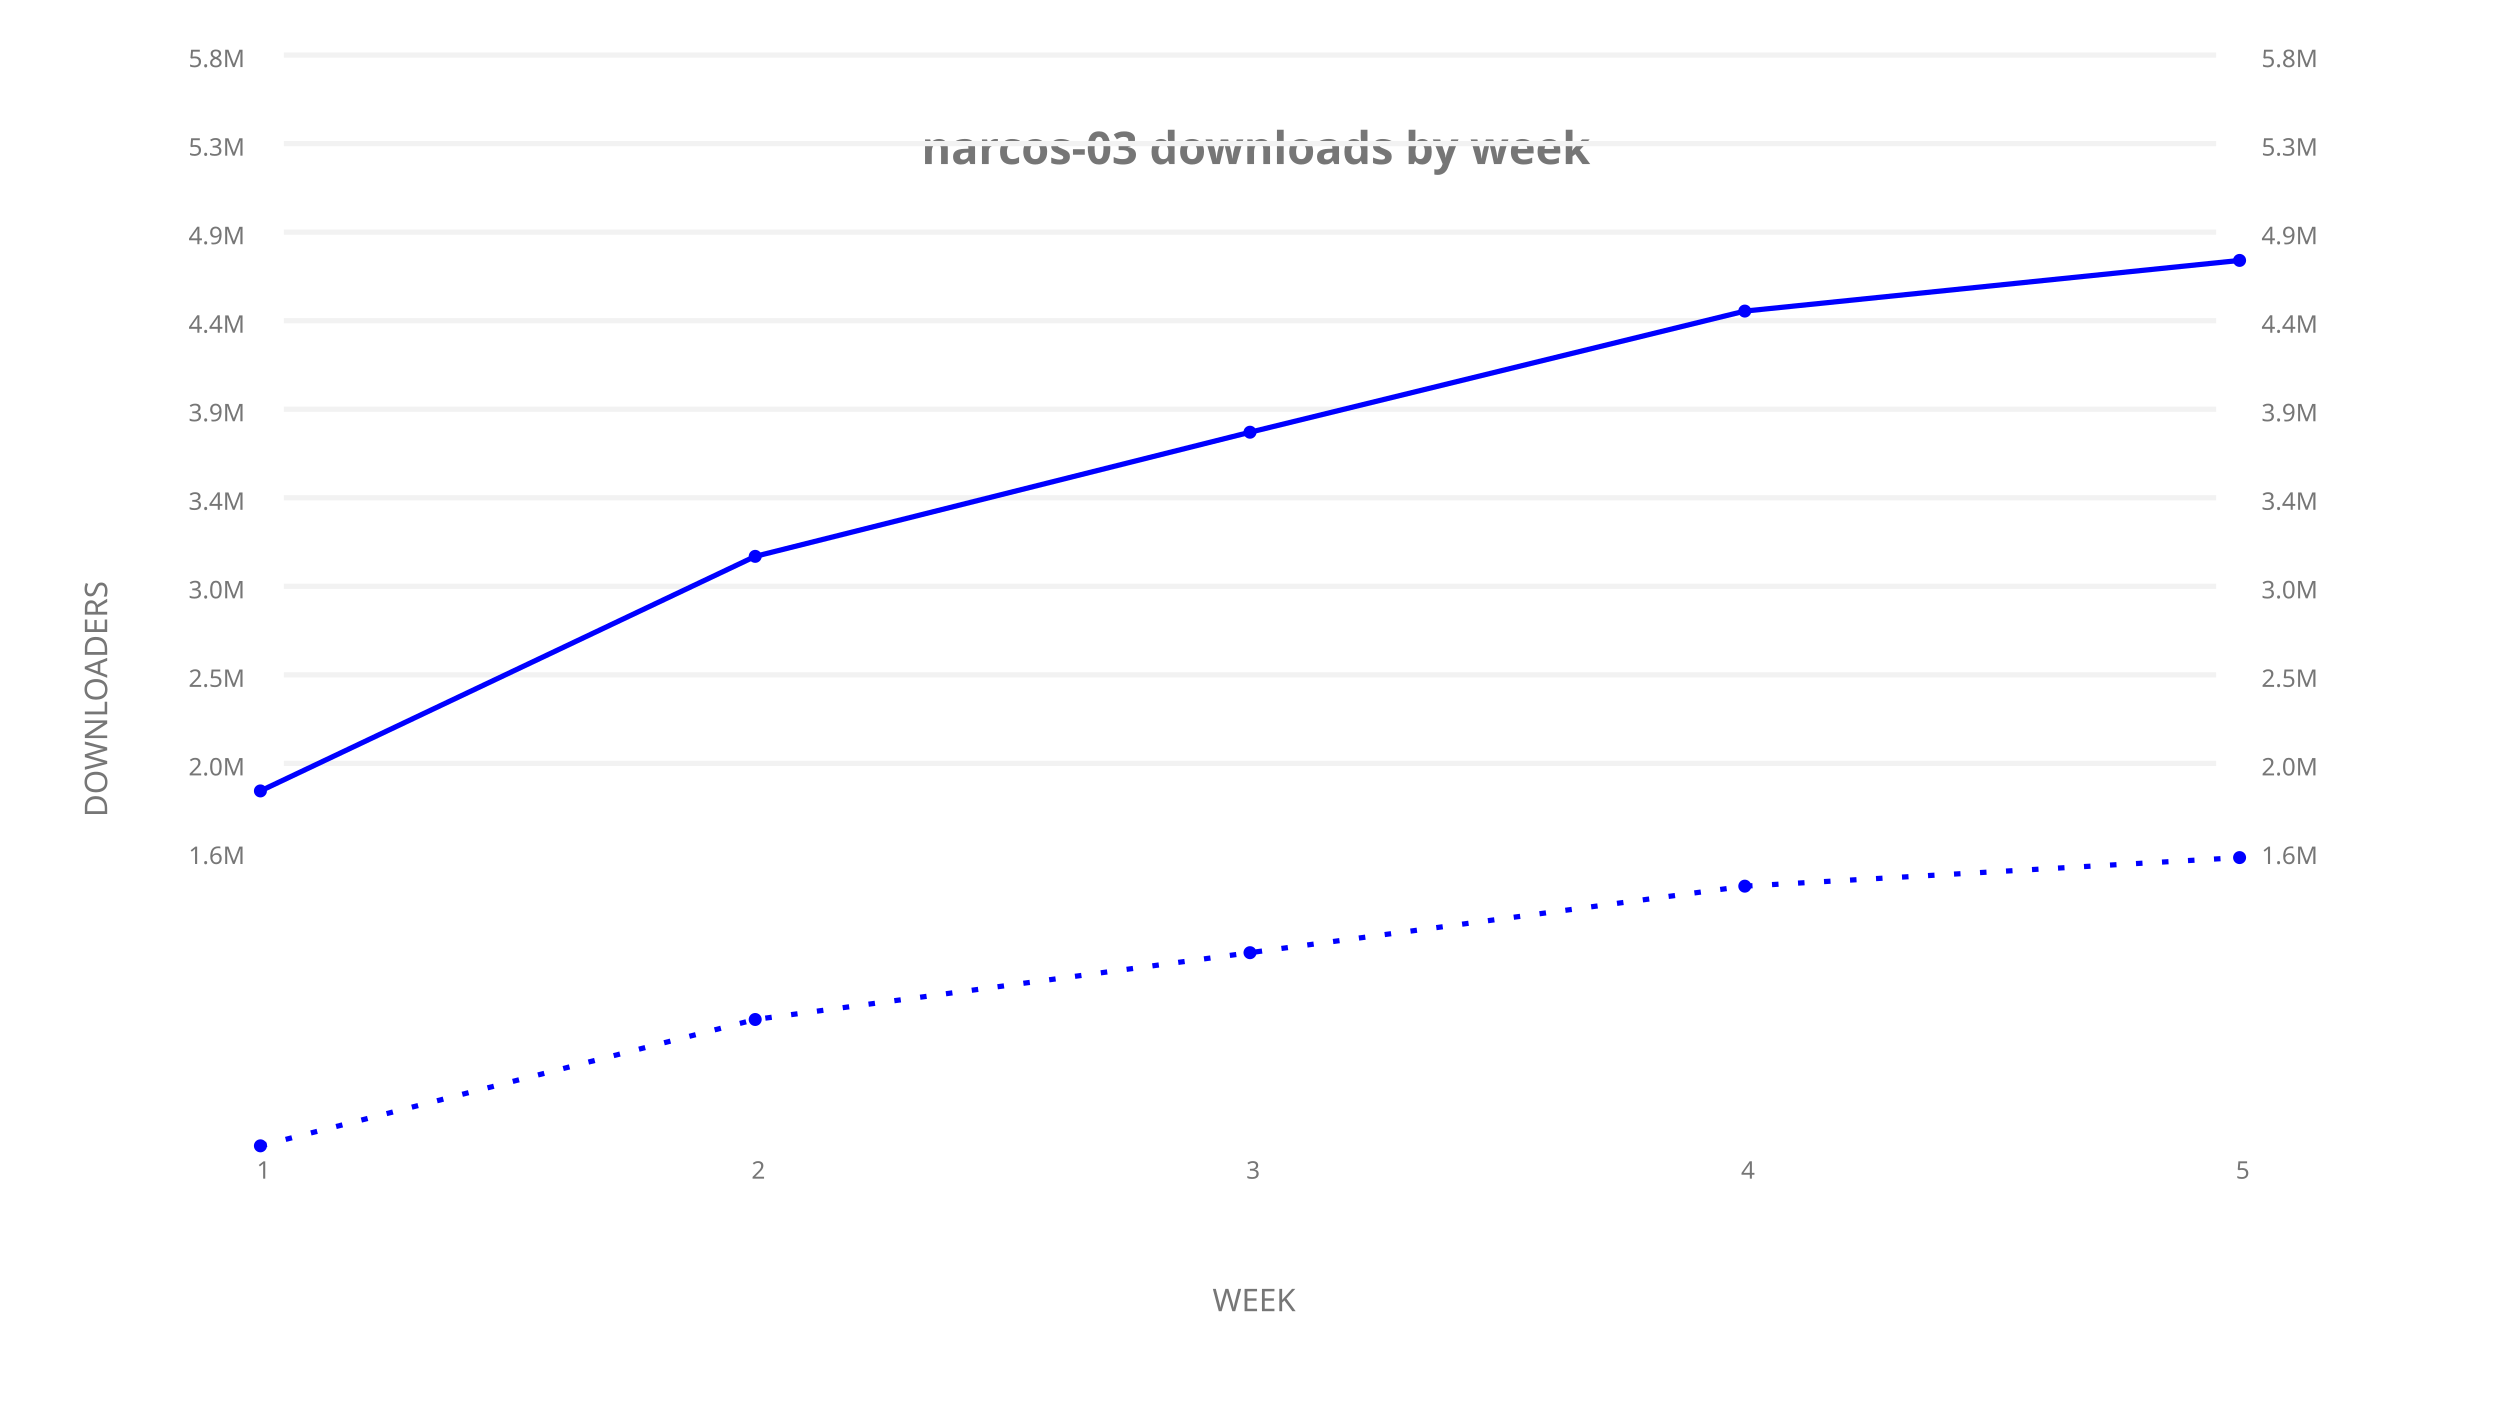
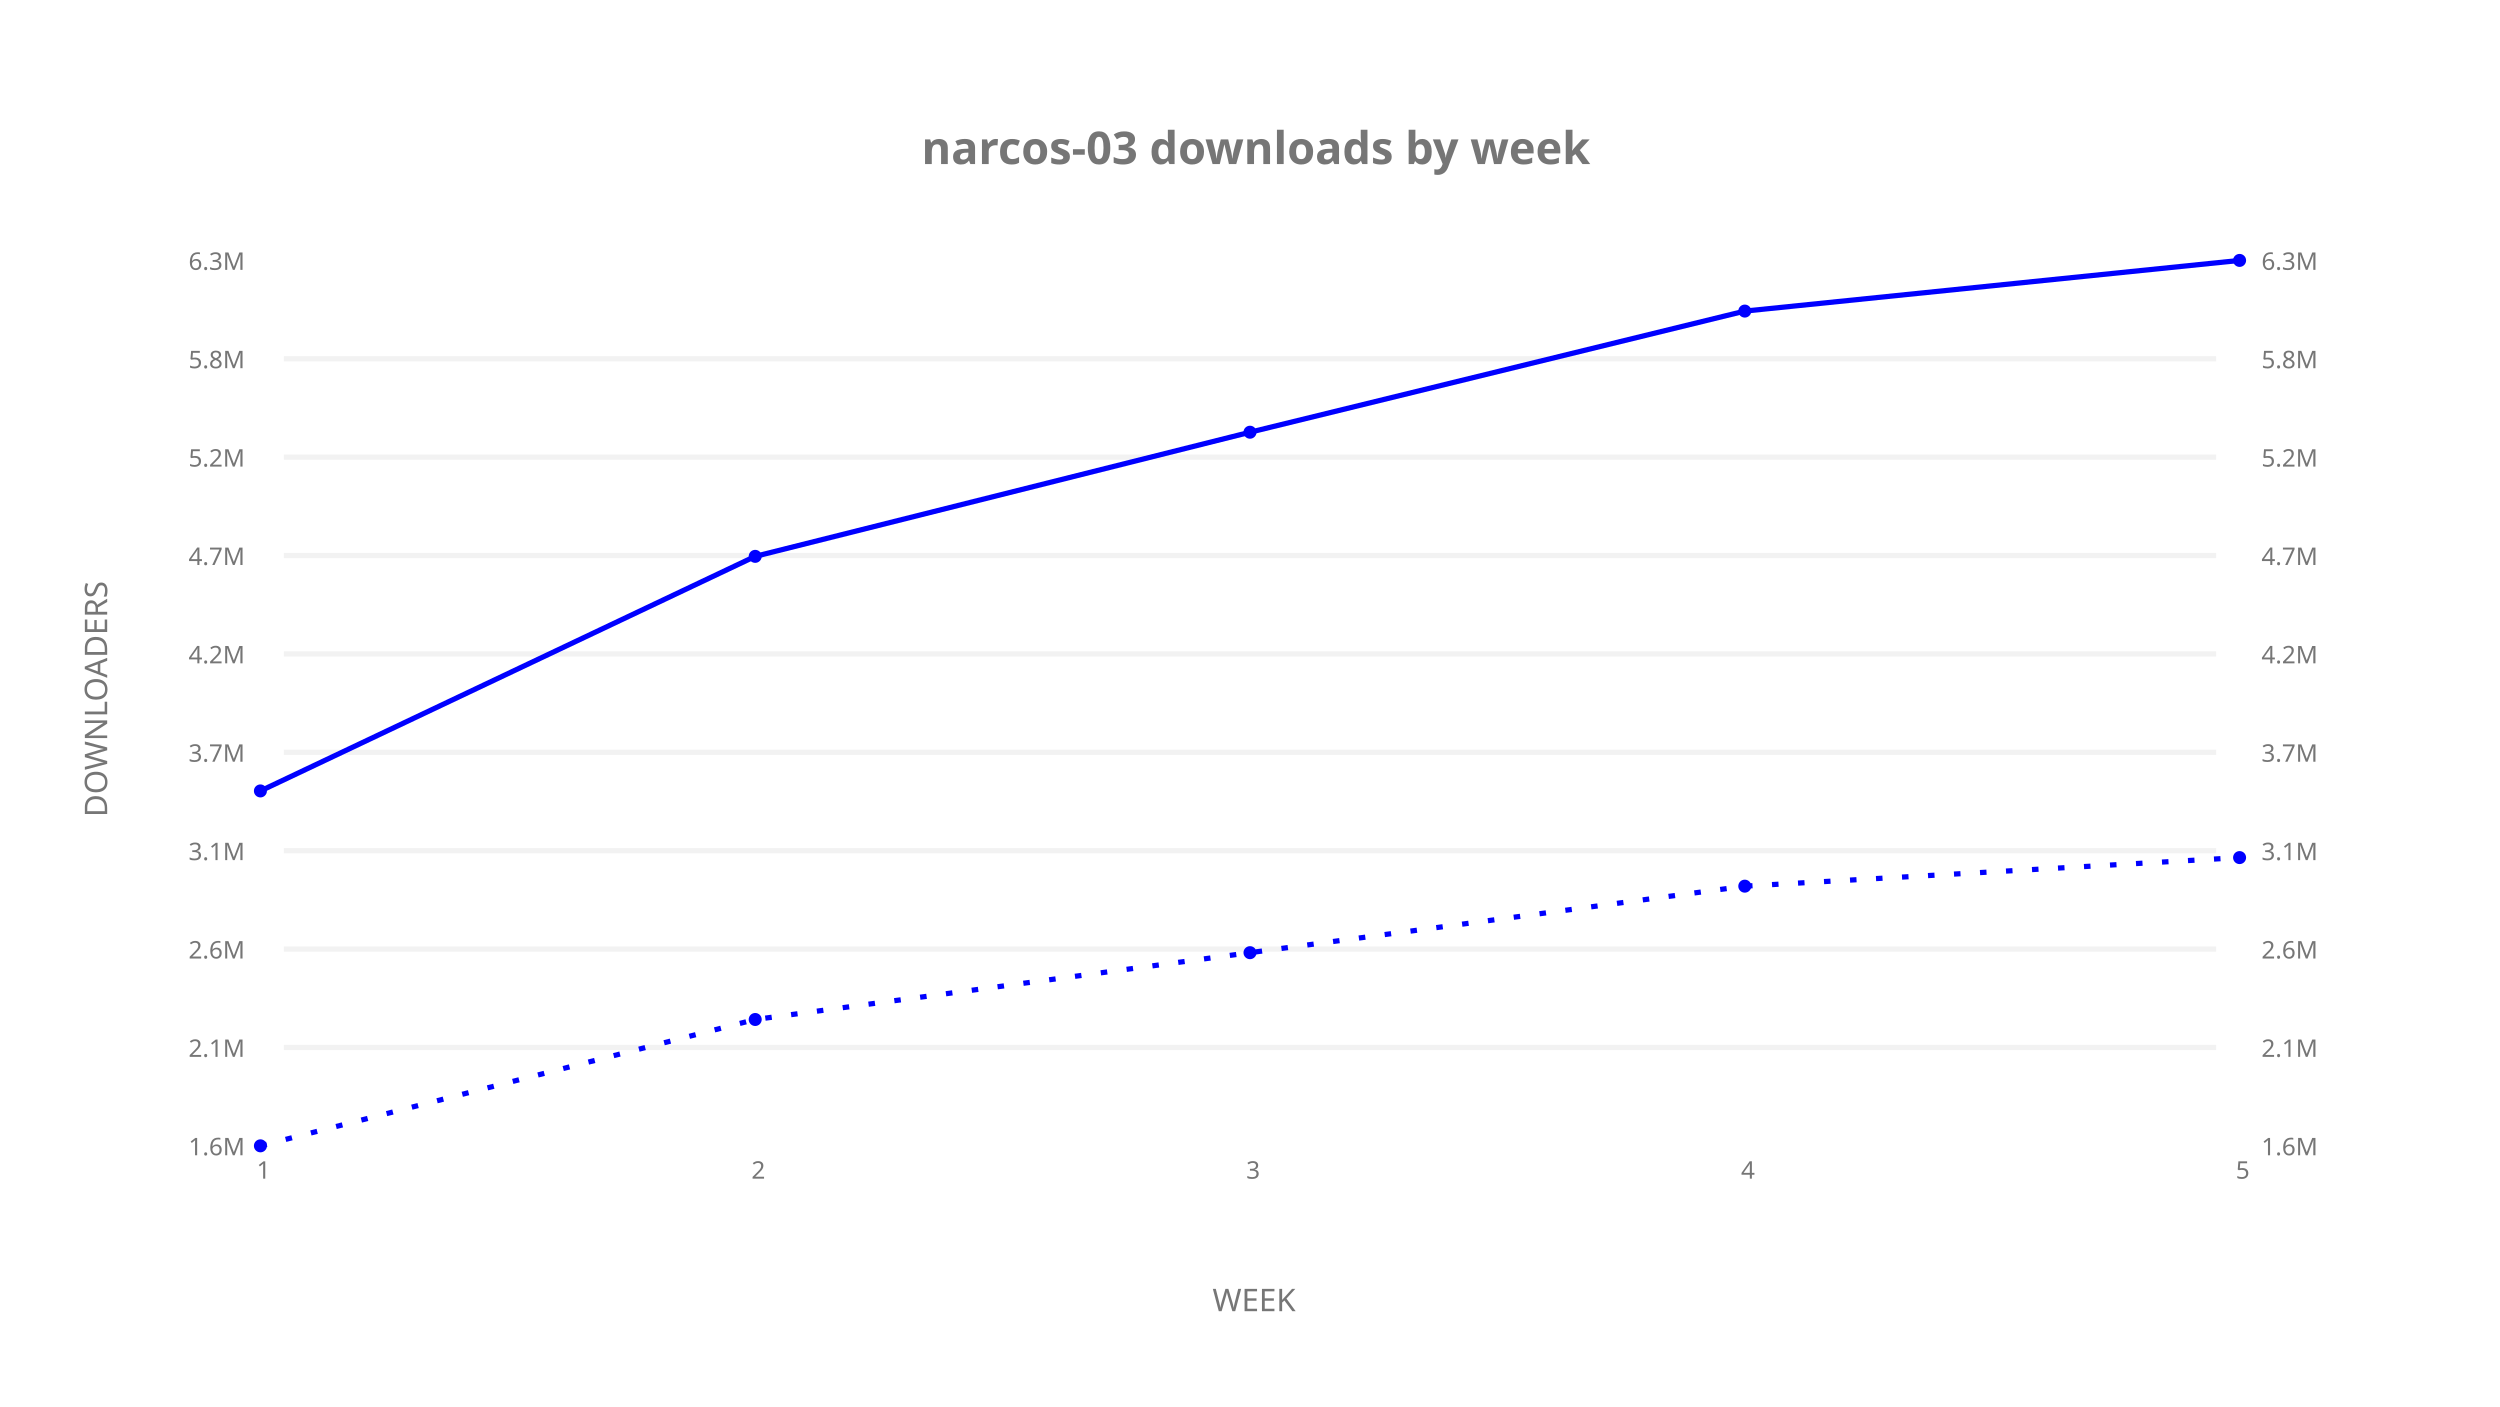
<svg xmlns="http://www.w3.org/2000/svg" xml:space="preserve" id="narcos-03-downloads-by-week-narcos-03-week" x="0px" y="0px" width="1920px" height="1080px" viewBox="0 0 1920 1080" enable-background="new 0 0 1920 1080" role="img">
  <g id="annotations">
    <text x="960" y="126" font-family="Atkinson Hyperlegible" font-size="26pt" text-anchor="middle" text-align="center" font-weight="600" font-style="normal" style="fill:rgb(118,118,118); fill-opacity:1; stroke:rgb(118,118,118); stroke-opacity:0; stroke-width:0.5"> narcos-03 downloads by week</text>
    <g id="axes-lines">
      <text x="960" y="1007" font-family="Atkinson Hyperlegible" font-size="18pt" text-anchor="middle" text-align="center" font-weight="500" font-style="normal" style="fill:rgb(118,118,118); fill-opacity:1; stroke:rgb(118,118,118); stroke-opacity:0; stroke-width:0.5"> WEEK</text>
      <text x="73" y="540" font-family="Atkinson Hyperlegible" font-size="18pt" text-anchor="middle" text-align="center" dominant-baseline="central" font-weight="500" font-style="normal" style="fill:rgb(118,118,118); fill-opacity:1; stroke:rgb(118,118,118); stroke-opacity:0; stroke-width:0.5" transform="rotate(-90,73,540)"> DOWNLOADERS</text>
    </g>
    <g id="tic-y-label-lines">
-       <line x1="218" y1="586.285" x2="1702" y2="586.285" style="fill:rgb(0,0,255); fill-opacity:0; stroke:rgb(242,242,242); stroke-opacity:1; stroke-width:4" />
-       <line x1="218" y1="518.285" x2="1702" y2="518.285" style="fill:rgb(0,0,255); fill-opacity:0; stroke:rgb(242,242,242); stroke-opacity:1; stroke-width:4" />
-       <line x1="218" y1="450.285" x2="1702" y2="450.285" style="fill:rgb(0,0,255); fill-opacity:0; stroke:rgb(242,242,242); stroke-opacity:1; stroke-width:4" />
-       <line x1="218" y1="382.285" x2="1702" y2="382.285" style="fill:rgb(0,0,255); fill-opacity:0; stroke:rgb(242,242,242); stroke-opacity:1; stroke-width:4" />
-       <line x1="218" y1="314.285" x2="1702" y2="314.285" style="fill:rgb(0,0,255); fill-opacity:0; stroke:rgb(242,242,242); stroke-opacity:1; stroke-width:4" />
-       <line x1="218" y1="246.285" x2="1702" y2="246.285" style="fill:rgb(0,0,255); fill-opacity:0; stroke:rgb(242,242,242); stroke-opacity:1; stroke-width:4" />
-       <line x1="218" y1="178.285" x2="1702" y2="178.285" style="fill:rgb(0,0,255); fill-opacity:0; stroke:rgb(242,242,242); stroke-opacity:1; stroke-width:4" />
-       <line x1="218" y1="110.285" x2="1702" y2="110.285" style="fill:rgb(0,0,255); fill-opacity:0; stroke:rgb(242,242,242); stroke-opacity:1; stroke-width:4" />
-       <line x1="218" y1="42.285" x2="1702" y2="42.285" style="fill:rgb(0,0,255); fill-opacity:0; stroke:rgb(242,242,242); stroke-opacity:1; stroke-width:4" />
-       <line x1="218" y1="-25.715" x2="1702" y2="-25.715" style="fill:rgb(0,0,255); fill-opacity:0; stroke:rgb(242,242,242); stroke-opacity:1; stroke-width:4" />
+       <line x1="218" y1="804.444" x2="1702" y2="804.444" style="fill:rgb(0,0,255); fill-opacity:0; stroke:rgb(242,242,242); stroke-opacity:1; stroke-width:4" />
+       <line x1="218" y1="728.889" x2="1702" y2="728.889" style="fill:rgb(0,0,255); fill-opacity:0; stroke:rgb(242,242,242); stroke-opacity:1; stroke-width:4" />
+       <line x1="218" y1="653.333" x2="1702" y2="653.333" style="fill:rgb(0,0,255); fill-opacity:0; stroke:rgb(242,242,242); stroke-opacity:1; stroke-width:4" />
+       <line x1="218" y1="577.778" x2="1702" y2="577.778" style="fill:rgb(0,0,255); fill-opacity:0; stroke:rgb(242,242,242); stroke-opacity:1; stroke-width:4" />
+       <line x1="218" y1="502.222" x2="1702" y2="502.222" style="fill:rgb(0,0,255); fill-opacity:0; stroke:rgb(242,242,242); stroke-opacity:1; stroke-width:4" />
+       <line x1="218" y1="426.667" x2="1702" y2="426.667" style="fill:rgb(0,0,255); fill-opacity:0; stroke:rgb(242,242,242); stroke-opacity:1; stroke-width:4" />
+       <line x1="218" y1="351.111" x2="1702" y2="351.111" style="fill:rgb(0,0,255); fill-opacity:0; stroke:rgb(242,242,242); stroke-opacity:1; stroke-width:4" />
+       <line x1="218" y1="275.556" x2="1702" y2="275.556" style="fill:rgb(0,0,255); fill-opacity:0; stroke:rgb(242,242,242); stroke-opacity:1; stroke-width:4" />
    </g>
    <g id="tic-x-labels">
      <text x="200" y="898" font-family="Atkinson Hyperlegible" font-size="14pt" text-anchor="middle" text-align="center" dominant-baseline="central" font-weight="400" font-style="normal" style="fill:rgb(118,118,118); fill-opacity:1; stroke:rgb(118,118,118); stroke-opacity:0; stroke-width:0.5"> 1</text>
      <text x="580" y="898" font-family="Atkinson Hyperlegible" font-size="14pt" text-anchor="middle" text-align="center" dominant-baseline="central" font-weight="400" font-style="normal" style="fill:rgb(118,118,118); fill-opacity:1; stroke:rgb(118,118,118); stroke-opacity:0; stroke-width:0.5"> 2</text>
      <text x="960" y="898" font-family="Atkinson Hyperlegible" font-size="14pt" text-anchor="middle" text-align="center" dominant-baseline="central" font-weight="400" font-style="normal" style="fill:rgb(118,118,118); fill-opacity:1; stroke:rgb(118,118,118); stroke-opacity:0; stroke-width:0.5"> 3</text>
      <text x="1340" y="898" font-family="Atkinson Hyperlegible" font-size="14pt" text-anchor="middle" text-align="center" dominant-baseline="central" font-weight="400" font-style="normal" style="fill:rgb(118,118,118); fill-opacity:1; stroke:rgb(118,118,118); stroke-opacity:0; stroke-width:0.5"> 4</text>
      <text x="1720" y="898" font-family="Atkinson Hyperlegible" font-size="14pt" text-anchor="middle" text-align="center" dominant-baseline="central" font-weight="400" font-style="normal" style="fill:rgb(118,118,118); fill-opacity:1; stroke:rgb(118,118,118); stroke-opacity:0; stroke-width:0.5"> 5</text>
    </g>
    <g id="tic-y-labels">
-       <text x="164" y="656.285" font-family="Atkinson Hyperlegible" font-size="14pt" text-anchor="middle" text-align="center" dominant-baseline="central" font-weight="400" font-style="normal" style="fill:rgb(118,118,118); fill-opacity:1; stroke:rgb(118,118,118); stroke-opacity:0; stroke-width:0.5"> 1.6M</text>
-       <text x="1756" y="656.285" font-family="Atkinson Hyperlegible" font-size="14pt" text-anchor="middle" text-align="center" dominant-baseline="central" font-weight="400" font-style="normal" style="fill:rgb(118,118,118); fill-opacity:1; stroke:rgb(118,118,118); stroke-opacity:0; stroke-width:0.5"> 1.6M</text>
-       <text x="164" y="588.285" font-family="Atkinson Hyperlegible" font-size="14pt" text-anchor="middle" text-align="center" dominant-baseline="central" font-weight="400" font-style="normal" style="fill:rgb(118,118,118); fill-opacity:1; stroke:rgb(118,118,118); stroke-opacity:0; stroke-width:0.5"> 2.0M</text>
-       <text x="1756" y="588.285" font-family="Atkinson Hyperlegible" font-size="14pt" text-anchor="middle" text-align="center" dominant-baseline="central" font-weight="400" font-style="normal" style="fill:rgb(118,118,118); fill-opacity:1; stroke:rgb(118,118,118); stroke-opacity:0; stroke-width:0.5"> 2.0M</text>
-       <text x="164" y="520.285" font-family="Atkinson Hyperlegible" font-size="14pt" text-anchor="middle" text-align="center" dominant-baseline="central" font-weight="400" font-style="normal" style="fill:rgb(118,118,118); fill-opacity:1; stroke:rgb(118,118,118); stroke-opacity:0; stroke-width:0.5"> 2.5M</text>
-       <text x="1756" y="520.285" font-family="Atkinson Hyperlegible" font-size="14pt" text-anchor="middle" text-align="center" dominant-baseline="central" font-weight="400" font-style="normal" style="fill:rgb(118,118,118); fill-opacity:1; stroke:rgb(118,118,118); stroke-opacity:0; stroke-width:0.5"> 2.5M</text>
-       <text x="164" y="452.285" font-family="Atkinson Hyperlegible" font-size="14pt" text-anchor="middle" text-align="center" dominant-baseline="central" font-weight="400" font-style="normal" style="fill:rgb(118,118,118); fill-opacity:1; stroke:rgb(118,118,118); stroke-opacity:0; stroke-width:0.5"> 3.0M</text>
-       <text x="1756" y="452.285" font-family="Atkinson Hyperlegible" font-size="14pt" text-anchor="middle" text-align="center" dominant-baseline="central" font-weight="400" font-style="normal" style="fill:rgb(118,118,118); fill-opacity:1; stroke:rgb(118,118,118); stroke-opacity:0; stroke-width:0.5"> 3.0M</text>
-       <text x="164" y="384.285" font-family="Atkinson Hyperlegible" font-size="14pt" text-anchor="middle" text-align="center" dominant-baseline="central" font-weight="400" font-style="normal" style="fill:rgb(118,118,118); fill-opacity:1; stroke:rgb(118,118,118); stroke-opacity:0; stroke-width:0.5"> 3.4M</text>
-       <text x="1756" y="384.285" font-family="Atkinson Hyperlegible" font-size="14pt" text-anchor="middle" text-align="center" dominant-baseline="central" font-weight="400" font-style="normal" style="fill:rgb(118,118,118); fill-opacity:1; stroke:rgb(118,118,118); stroke-opacity:0; stroke-width:0.5"> 3.4M</text>
-       <text x="164" y="316.285" font-family="Atkinson Hyperlegible" font-size="14pt" text-anchor="middle" text-align="center" dominant-baseline="central" font-weight="400" font-style="normal" style="fill:rgb(118,118,118); fill-opacity:1; stroke:rgb(118,118,118); stroke-opacity:0; stroke-width:0.5"> 3.9M</text>
-       <text x="1756" y="316.285" font-family="Atkinson Hyperlegible" font-size="14pt" text-anchor="middle" text-align="center" dominant-baseline="central" font-weight="400" font-style="normal" style="fill:rgb(118,118,118); fill-opacity:1; stroke:rgb(118,118,118); stroke-opacity:0; stroke-width:0.5"> 3.9M</text>
-       <text x="164" y="248.285" font-family="Atkinson Hyperlegible" font-size="14pt" text-anchor="middle" text-align="center" dominant-baseline="central" font-weight="400" font-style="normal" style="fill:rgb(118,118,118); fill-opacity:1; stroke:rgb(118,118,118); stroke-opacity:0; stroke-width:0.5"> 4.4M</text>
-       <text x="1756" y="248.285" font-family="Atkinson Hyperlegible" font-size="14pt" text-anchor="middle" text-align="center" dominant-baseline="central" font-weight="400" font-style="normal" style="fill:rgb(118,118,118); fill-opacity:1; stroke:rgb(118,118,118); stroke-opacity:0; stroke-width:0.5"> 4.4M</text>
-       <text x="164" y="180.285" font-family="Atkinson Hyperlegible" font-size="14pt" text-anchor="middle" text-align="center" dominant-baseline="central" font-weight="400" font-style="normal" style="fill:rgb(118,118,118); fill-opacity:1; stroke:rgb(118,118,118); stroke-opacity:0; stroke-width:0.5"> 4.9M</text>
-       <text x="1756" y="180.285" font-family="Atkinson Hyperlegible" font-size="14pt" text-anchor="middle" text-align="center" dominant-baseline="central" font-weight="400" font-style="normal" style="fill:rgb(118,118,118); fill-opacity:1; stroke:rgb(118,118,118); stroke-opacity:0; stroke-width:0.5"> 4.9M</text>
-       <text x="164" y="112.285" font-family="Atkinson Hyperlegible" font-size="14pt" text-anchor="middle" text-align="center" dominant-baseline="central" font-weight="400" font-style="normal" style="fill:rgb(118,118,118); fill-opacity:1; stroke:rgb(118,118,118); stroke-opacity:0; stroke-width:0.5"> 5.3M</text>
-       <text x="1756" y="112.285" font-family="Atkinson Hyperlegible" font-size="14pt" text-anchor="middle" text-align="center" dominant-baseline="central" font-weight="400" font-style="normal" style="fill:rgb(118,118,118); fill-opacity:1; stroke:rgb(118,118,118); stroke-opacity:0; stroke-width:0.5"> 5.3M</text>
-       <text x="164" y="44.285" font-family="Atkinson Hyperlegible" font-size="14pt" text-anchor="middle" text-align="center" dominant-baseline="central" font-weight="400" font-style="normal" style="fill:rgb(118,118,118); fill-opacity:1; stroke:rgb(118,118,118); stroke-opacity:0; stroke-width:0.5"> 5.8M</text>
-       <text x="1756" y="44.285" font-family="Atkinson Hyperlegible" font-size="14pt" text-anchor="middle" text-align="center" dominant-baseline="central" font-weight="400" font-style="normal" style="fill:rgb(118,118,118); fill-opacity:1; stroke:rgb(118,118,118); stroke-opacity:0; stroke-width:0.5"> 5.8M</text>
-       <text x="164" y="-23.715" font-family="Atkinson Hyperlegible" font-size="14pt" text-anchor="middle" text-align="center" dominant-baseline="central" font-weight="400" font-style="normal" style="fill:rgb(118,118,118); fill-opacity:1; stroke:rgb(118,118,118); stroke-opacity:0; stroke-width:0.5"> 6.3M</text>
-       <text x="1756" y="-23.715" font-family="Atkinson Hyperlegible" font-size="14pt" text-anchor="middle" text-align="center" dominant-baseline="central" font-weight="400" font-style="normal" style="fill:rgb(118,118,118); fill-opacity:1; stroke:rgb(118,118,118); stroke-opacity:0; stroke-width:0.5"> 6.3M</text>
+       <text x="164" y="880" font-family="Atkinson Hyperlegible" font-size="14pt" text-anchor="middle" text-align="center" dominant-baseline="central" font-weight="400" font-style="normal" style="fill:rgb(118,118,118); fill-opacity:1; stroke:rgb(118,118,118); stroke-opacity:0; stroke-width:0.5"> 1.6M</text>
+       <text x="1756" y="880" font-family="Atkinson Hyperlegible" font-size="14pt" text-anchor="middle" text-align="center" dominant-baseline="central" font-weight="400" font-style="normal" style="fill:rgb(118,118,118); fill-opacity:1; stroke:rgb(118,118,118); stroke-opacity:0; stroke-width:0.5"> 1.6M</text>
+       <text x="164" y="804.444" font-family="Atkinson Hyperlegible" font-size="14pt" text-anchor="middle" text-align="center" dominant-baseline="central" font-weight="400" font-style="normal" style="fill:rgb(118,118,118); fill-opacity:1; stroke:rgb(118,118,118); stroke-opacity:0; stroke-width:0.5"> 2.1M</text>
+       <text x="1756" y="804.444" font-family="Atkinson Hyperlegible" font-size="14pt" text-anchor="middle" text-align="center" dominant-baseline="central" font-weight="400" font-style="normal" style="fill:rgb(118,118,118); fill-opacity:1; stroke:rgb(118,118,118); stroke-opacity:0; stroke-width:0.5"> 2.1M</text>
+       <text x="164" y="728.889" font-family="Atkinson Hyperlegible" font-size="14pt" text-anchor="middle" text-align="center" dominant-baseline="central" font-weight="400" font-style="normal" style="fill:rgb(118,118,118); fill-opacity:1; stroke:rgb(118,118,118); stroke-opacity:0; stroke-width:0.5"> 2.6M</text>
+       <text x="1756" y="728.889" font-family="Atkinson Hyperlegible" font-size="14pt" text-anchor="middle" text-align="center" dominant-baseline="central" font-weight="400" font-style="normal" style="fill:rgb(118,118,118); fill-opacity:1; stroke:rgb(118,118,118); stroke-opacity:0; stroke-width:0.5"> 2.6M</text>
+       <text x="164" y="653.333" font-family="Atkinson Hyperlegible" font-size="14pt" text-anchor="middle" text-align="center" dominant-baseline="central" font-weight="400" font-style="normal" style="fill:rgb(118,118,118); fill-opacity:1; stroke:rgb(118,118,118); stroke-opacity:0; stroke-width:0.5"> 3.1M</text>
+       <text x="1756" y="653.333" font-family="Atkinson Hyperlegible" font-size="14pt" text-anchor="middle" text-align="center" dominant-baseline="central" font-weight="400" font-style="normal" style="fill:rgb(118,118,118); fill-opacity:1; stroke:rgb(118,118,118); stroke-opacity:0; stroke-width:0.5"> 3.1M</text>
+       <text x="164" y="577.778" font-family="Atkinson Hyperlegible" font-size="14pt" text-anchor="middle" text-align="center" dominant-baseline="central" font-weight="400" font-style="normal" style="fill:rgb(118,118,118); fill-opacity:1; stroke:rgb(118,118,118); stroke-opacity:0; stroke-width:0.5"> 3.7M</text>
+       <text x="1756" y="577.778" font-family="Atkinson Hyperlegible" font-size="14pt" text-anchor="middle" text-align="center" dominant-baseline="central" font-weight="400" font-style="normal" style="fill:rgb(118,118,118); fill-opacity:1; stroke:rgb(118,118,118); stroke-opacity:0; stroke-width:0.5"> 3.7M</text>
+       <text x="164" y="502.222" font-family="Atkinson Hyperlegible" font-size="14pt" text-anchor="middle" text-align="center" dominant-baseline="central" font-weight="400" font-style="normal" style="fill:rgb(118,118,118); fill-opacity:1; stroke:rgb(118,118,118); stroke-opacity:0; stroke-width:0.5"> 4.2M</text>
+       <text x="1756" y="502.222" font-family="Atkinson Hyperlegible" font-size="14pt" text-anchor="middle" text-align="center" dominant-baseline="central" font-weight="400" font-style="normal" style="fill:rgb(118,118,118); fill-opacity:1; stroke:rgb(118,118,118); stroke-opacity:0; stroke-width:0.5"> 4.2M</text>
+       <text x="164" y="426.667" font-family="Atkinson Hyperlegible" font-size="14pt" text-anchor="middle" text-align="center" dominant-baseline="central" font-weight="400" font-style="normal" style="fill:rgb(118,118,118); fill-opacity:1; stroke:rgb(118,118,118); stroke-opacity:0; stroke-width:0.5"> 4.7M</text>
+       <text x="1756" y="426.667" font-family="Atkinson Hyperlegible" font-size="14pt" text-anchor="middle" text-align="center" dominant-baseline="central" font-weight="400" font-style="normal" style="fill:rgb(118,118,118); fill-opacity:1; stroke:rgb(118,118,118); stroke-opacity:0; stroke-width:0.5"> 4.7M</text>
+       <text x="164" y="351.111" font-family="Atkinson Hyperlegible" font-size="14pt" text-anchor="middle" text-align="center" dominant-baseline="central" font-weight="400" font-style="normal" style="fill:rgb(118,118,118); fill-opacity:1; stroke:rgb(118,118,118); stroke-opacity:0; stroke-width:0.5"> 5.2M</text>
+       <text x="1756" y="351.111" font-family="Atkinson Hyperlegible" font-size="14pt" text-anchor="middle" text-align="center" dominant-baseline="central" font-weight="400" font-style="normal" style="fill:rgb(118,118,118); fill-opacity:1; stroke:rgb(118,118,118); stroke-opacity:0; stroke-width:0.5"> 5.2M</text>
+       <text x="164" y="275.556" font-family="Atkinson Hyperlegible" font-size="14pt" text-anchor="middle" text-align="center" dominant-baseline="central" font-weight="400" font-style="normal" style="fill:rgb(118,118,118); fill-opacity:1; stroke:rgb(118,118,118); stroke-opacity:0; stroke-width:0.5"> 5.8M</text>
+       <text x="1756" y="275.556" font-family="Atkinson Hyperlegible" font-size="14pt" text-anchor="middle" text-align="center" dominant-baseline="central" font-weight="400" font-style="normal" style="fill:rgb(118,118,118); fill-opacity:1; stroke:rgb(118,118,118); stroke-opacity:0; stroke-width:0.5"> 5.8M</text>
+       <text x="164" y="200" font-family="Atkinson Hyperlegible" font-size="14pt" text-anchor="middle" text-align="center" dominant-baseline="central" font-weight="400" font-style="normal" style="fill:rgb(118,118,118); fill-opacity:1; stroke:rgb(118,118,118); stroke-opacity:0; stroke-width:0.5"> 6.3M</text>
+       <text x="1756" y="200" font-family="Atkinson Hyperlegible" font-size="14pt" text-anchor="middle" text-align="center" dominant-baseline="central" font-weight="400" font-style="normal" style="fill:rgb(118,118,118); fill-opacity:1; stroke:rgb(118,118,118); stroke-opacity:0; stroke-width:0.5"> 6.3M</text>
    </g>
  </g>
  <g id="polyline-narcos-03 downloads by week">
    <polyline points="200,607.436 580,427.284 960,331.948 1340,238.914 1720,200 " style="fill:rgb(0,0,255); fill-opacity:0; stroke:rgb(0,0,255); stroke-opacity:1; stroke-width:4" />
  </g>
  <g id="markers-narcos-03 downloads by week">
    <circle cx="200" cy="607.436" r="5" style="fill:rgb(0,0,255); fill-opacity:1; stroke:rgb(0,0,255); stroke-opacity:0; stroke-width:4">
</circle>
    <circle cx="580" cy="427.284" r="5" style="fill:rgb(0,0,255); fill-opacity:1; stroke:rgb(0,0,255); stroke-opacity:0; stroke-width:4">
</circle>
    <circle cx="960" cy="331.948" r="5" style="fill:rgb(0,0,255); fill-opacity:1; stroke:rgb(0,0,255); stroke-opacity:0; stroke-width:4">
</circle>
    <circle cx="1340" cy="238.914" r="5" style="fill:rgb(0,0,255); fill-opacity:1; stroke:rgb(0,0,255); stroke-opacity:0; stroke-width:4">
</circle>
    <circle cx="1720" cy="200" r="5" style="fill:rgb(0,0,255); fill-opacity:1; stroke:rgb(0,0,255); stroke-opacity:0; stroke-width:4">
</circle>
  </g>
  <g id="polyline-narcos-03 downloads by week uploaders">
    <polyline points="200,880 580,782.972 960,731.655 1340,680.576 1720,658.627 " stroke-dasharray="5 15" style="fill:rgb(0,0,255); fill-opacity:0; stroke:rgb(0,0,255); stroke-opacity:1; stroke-width:4" />
  </g>
  <g id="markers-narcos-03 downloads by week uploaders">
    <circle cx="200" cy="880" r="5" style="fill:rgb(0,0,255); fill-opacity:1; stroke:rgb(0,0,255); stroke-opacity:0; stroke-width:4">
</circle>
    <circle cx="580" cy="782.972" r="5" style="fill:rgb(0,0,255); fill-opacity:1; stroke:rgb(0,0,255); stroke-opacity:0; stroke-width:4">
</circle>
    <circle cx="960" cy="731.655" r="5" style="fill:rgb(0,0,255); fill-opacity:1; stroke:rgb(0,0,255); stroke-opacity:0; stroke-width:4">
</circle>
    <circle cx="1340" cy="680.576" r="5" style="fill:rgb(0,0,255); fill-opacity:1; stroke:rgb(0,0,255); stroke-opacity:0; stroke-width:4">
</circle>
    <circle cx="1720" cy="658.627" r="5" style="fill:rgb(0,0,255); fill-opacity:1; stroke:rgb(0,0,255); stroke-opacity:0; stroke-width:4">
</circle>
  </g>
</svg>
